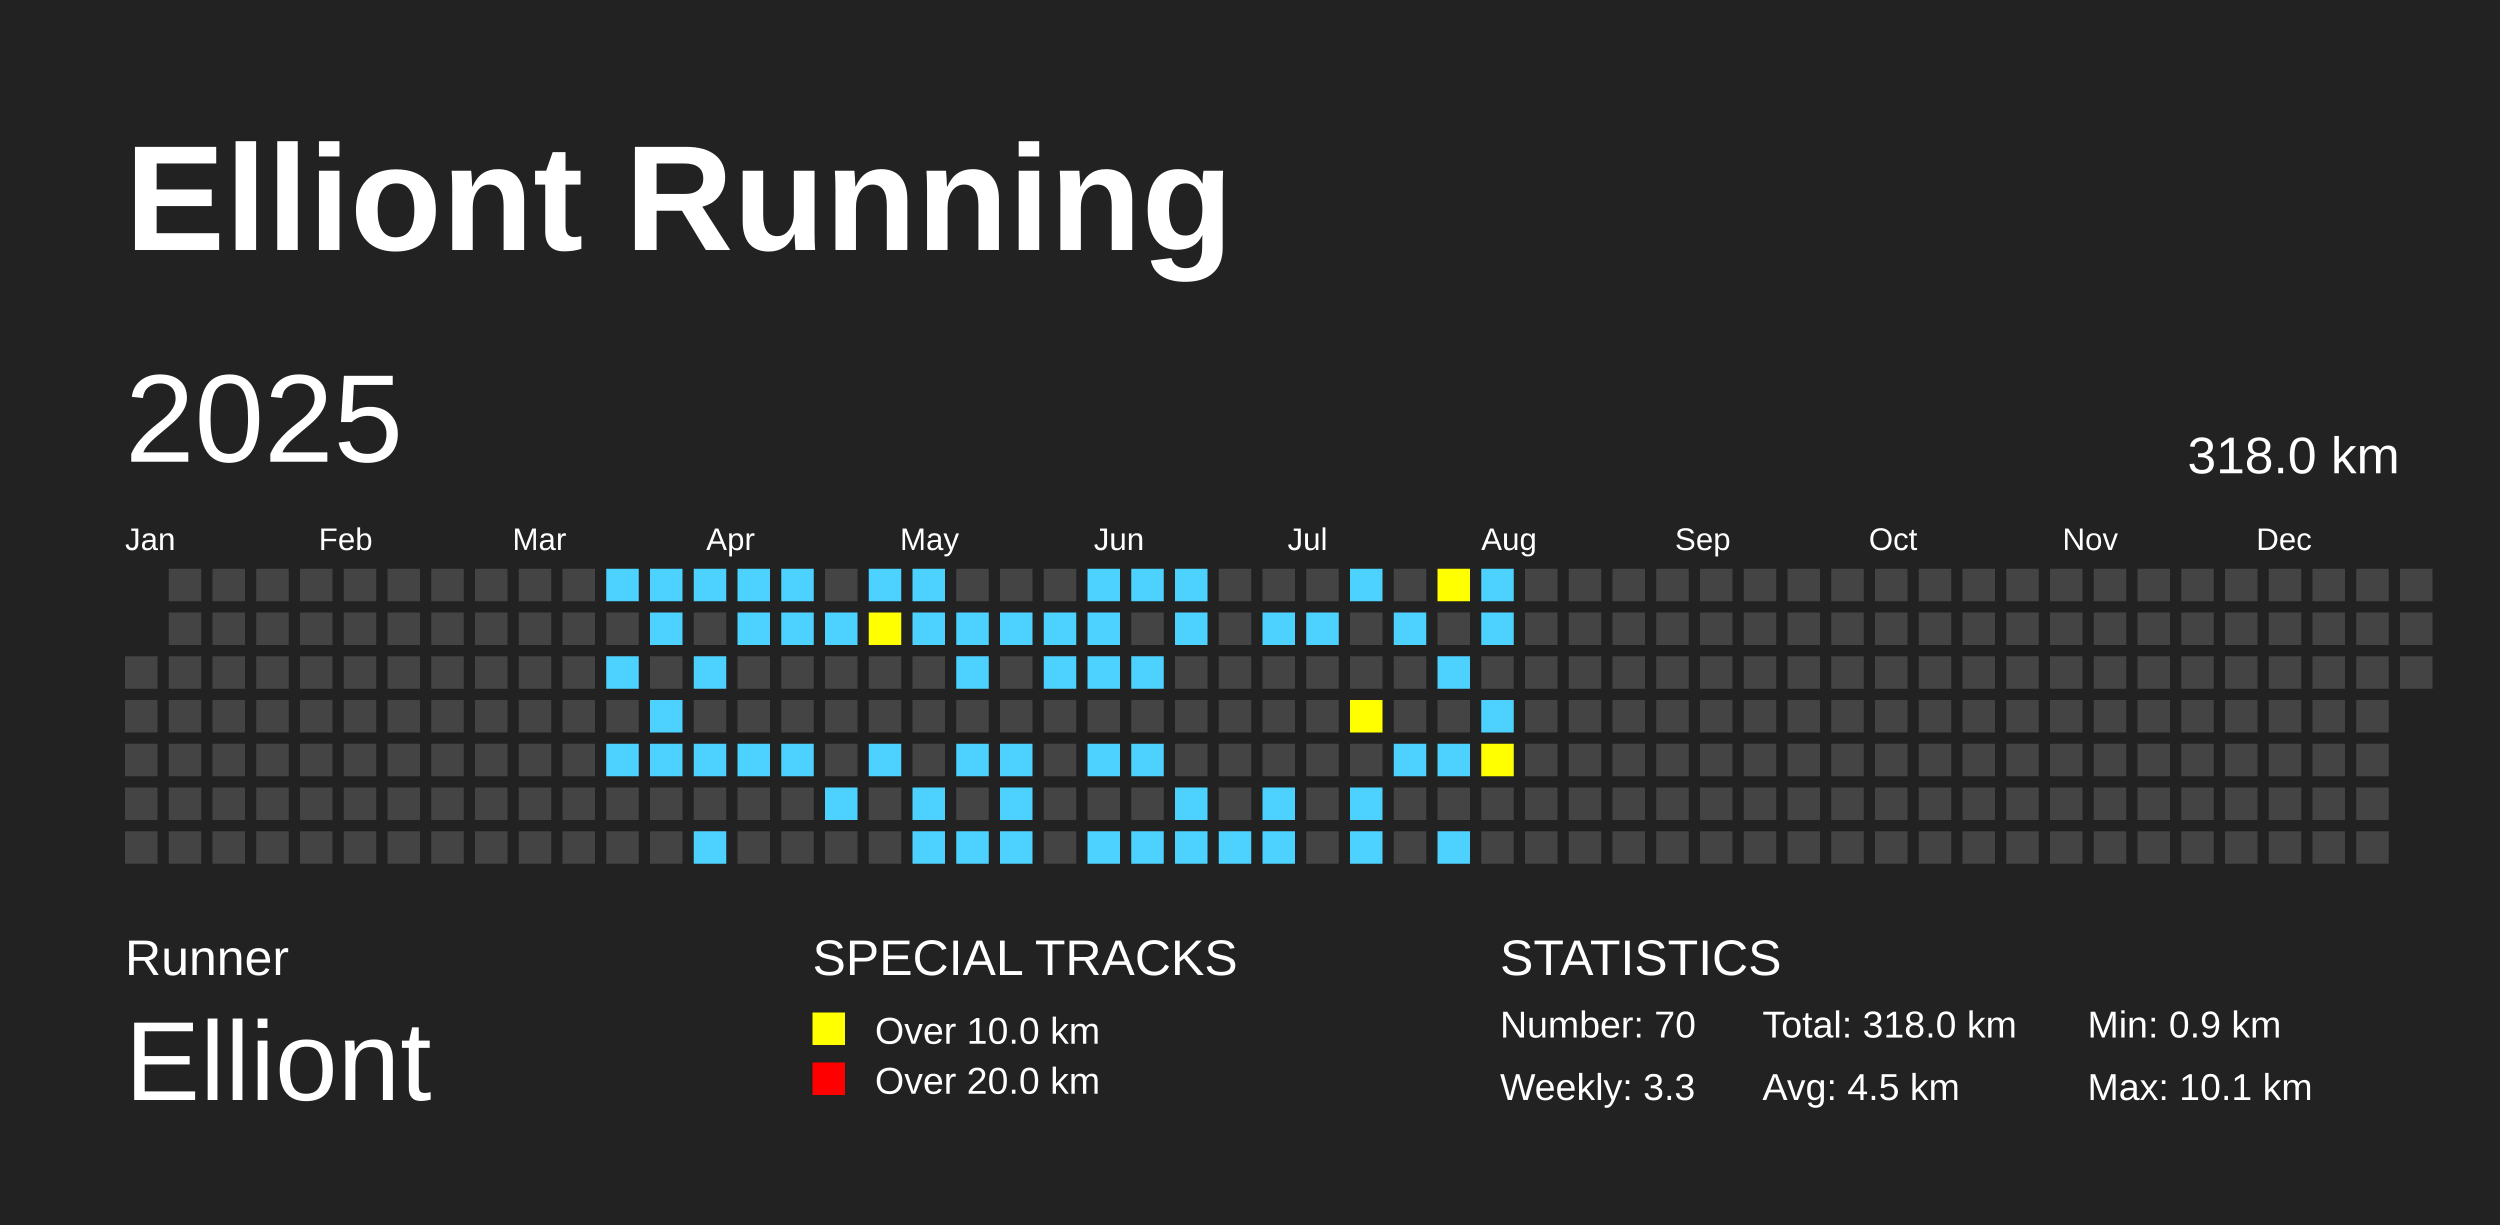
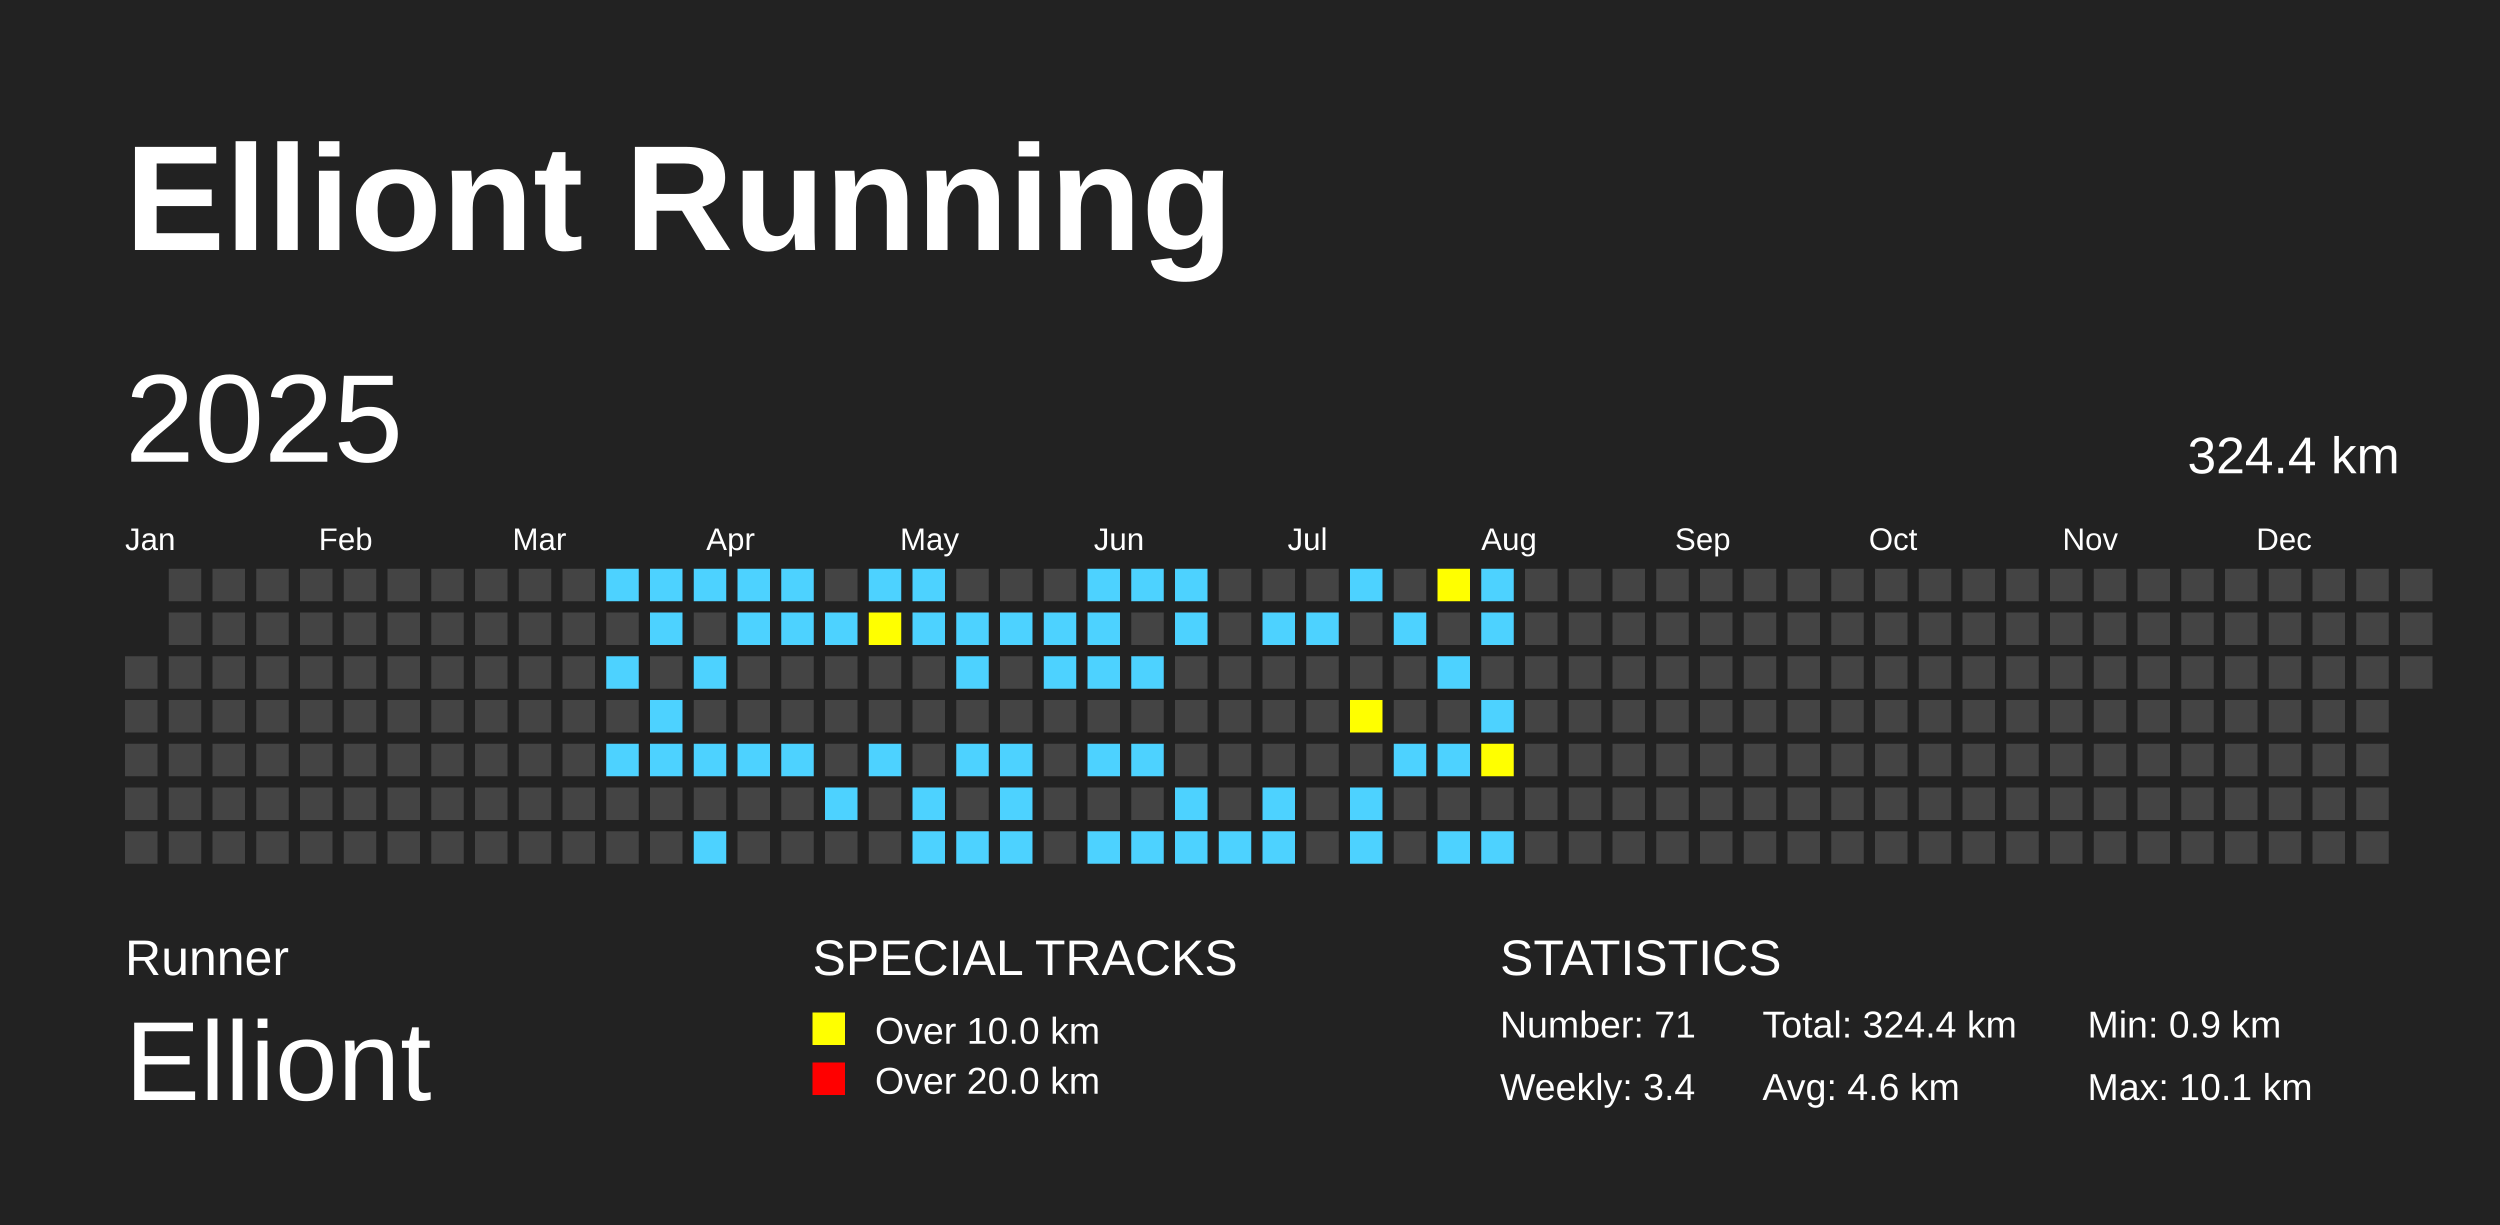
<svg xmlns="http://www.w3.org/2000/svg" baseProfile="full" height="98mm" version="1.1" viewBox="0,0,200,98" width="200mm">
  <defs />
  <rect fill="#222222" height="98" width="200" x="0" y="0" />
  <text fill="#FFFFFF" style="font-size:12px; font-family:Arial; font-weight:bold;" x="10" y="20">Elliont Running</text>
  <text fill="#FFFFFF" style="font-size:4px; font-family:Arial" x="10" y="78">Runner</text>
  <text fill="#FFFFFF" style="font-size:9px; font-family:Arial" x="10" y="88">Elliont</text>
  <text fill="#FFFFFF" style="font-size:4px; font-family:Arial" x="65" y="78">SPECIAL TRACKS</text>
  <rect fill="yellow" height="2.6" width="2.6" x="65" y="81" />
  <text fill="#FFFFFF" style="font-size:3px; font-family:Arial" x="70" y="83.5">Over 10.0 km</text>
  <rect fill="red" height="2.6" width="2.6" x="65" y="85" />
  <text fill="#FFFFFF" style="font-size:3px; font-family:Arial" x="70" y="87.5">Over 20.0 km</text>
  <text fill="#FFFFFF" style="font-size:4px; font-family:Arial" x="120" y="78">STATISTICS</text>
-   <text fill="#FFFFFF" style="font-size:3px; font-family:Arial" x="120" y="83">Number: 70</text>
-   <text fill="#FFFFFF" style="font-size:3px; font-family:Arial" x="120" y="88">Weekly: 3.3</text>
-   <text fill="#FFFFFF" style="font-size:3px; font-family:Arial" x="141" y="83">Total: 318.0 km</text>
-   <text fill="#FFFFFF" style="font-size:3px; font-family:Arial" x="141" y="88">Avg: 4.5 km</text>
+   <text fill="#FFFFFF" style="font-size:3px; font-family:Arial" x="120" y="83">Number: 71</text>
+   <text fill="#FFFFFF" style="font-size:3px; font-family:Arial" x="120" y="88">Weekly: 3.4</text>
+   <text fill="#FFFFFF" style="font-size:3px; font-family:Arial" x="141" y="83">Total: 324.4 km</text>
+   <text fill="#FFFFFF" style="font-size:3px; font-family:Arial" x="141" y="88">Avg: 4.6 km</text>
  <text fill="#FFFFFF" style="font-size:3px; font-family:Arial" x="167" y="83">Min: 0.9 km</text>
  <text fill="#FFFFFF" style="font-size:3px; font-family:Arial" x="167" y="88">Max: 10.1 km</text>
  <text dominant-baseline="hanging" fill="#FFFFFF" style="font-size:10.0px; font-family:Arial;" x="10" y="30">2025</text>
-   <text dominant-baseline="hanging" fill="#FFFFFF" style="font-size:4.125px; font-family:Arial;" x="175" y="35">318.0 km</text>
+   <text dominant-baseline="hanging" fill="#FFFFFF" style="font-size:4.125px; font-family:Arial;" x="175" y="35">324.4 km</text>
  <text fill="#FFFFFF" style="font-size:2.5px; font-family:Arial" x="10.0" y="44">Jan</text>
  <text fill="#FFFFFF" style="font-size:2.5px; font-family:Arial" x="25.5" y="44">Feb</text>
  <text fill="#FFFFFF" style="font-size:2.5px; font-family:Arial" x="41.0" y="44">Mar</text>
  <text fill="#FFFFFF" style="font-size:2.5px; font-family:Arial" x="56.5" y="44">Apr</text>
  <text fill="#FFFFFF" style="font-size:2.5px; font-family:Arial" x="72.0" y="44">May</text>
  <text fill="#FFFFFF" style="font-size:2.5px; font-family:Arial" x="87.5" y="44">Jun</text>
  <text fill="#FFFFFF" style="font-size:2.5px; font-family:Arial" x="103.0" y="44">Jul</text>
  <text fill="#FFFFFF" style="font-size:2.5px; font-family:Arial" x="118.5" y="44">Aug</text>
  <text fill="#FFFFFF" style="font-size:2.5px; font-family:Arial" x="134.0" y="44">Sep</text>
  <text fill="#FFFFFF" style="font-size:2.5px; font-family:Arial" x="149.5" y="44">Oct</text>
  <text fill="#FFFFFF" style="font-size:2.5px; font-family:Arial" x="165.0" y="44">Nov</text>
  <text fill="#FFFFFF" style="font-size:2.5px; font-family:Arial" x="180.5" y="44">Dec</text>
  <rect fill="#444444" height="2.6" width="2.6" x="10.0" y="52.5" />
  <rect fill="#444444" height="2.6" width="2.6" x="10.0" y="56.0" />
  <rect fill="#444444" height="2.6" width="2.6" x="10.0" y="59.5" />
  <rect fill="#444444" height="2.6" width="2.6" x="10.0" y="63.0" />
  <rect fill="#444444" height="2.6" width="2.6" x="10.0" y="66.5" />
  <rect fill="#444444" height="2.6" width="2.6" x="13.5" y="45.5" />
  <rect fill="#444444" height="2.6" width="2.6" x="13.5" y="49.0" />
  <rect fill="#444444" height="2.6" width="2.6" x="13.5" y="52.5" />
  <rect fill="#444444" height="2.6" width="2.6" x="13.5" y="56.0" />
  <rect fill="#444444" height="2.6" width="2.6" x="13.5" y="59.5" />
  <rect fill="#444444" height="2.6" width="2.6" x="13.5" y="63.0" />
  <rect fill="#444444" height="2.6" width="2.6" x="13.5" y="66.5" />
  <rect fill="#444444" height="2.6" width="2.6" x="17.0" y="45.5" />
  <rect fill="#444444" height="2.6" width="2.6" x="17.0" y="49.0" />
  <rect fill="#444444" height="2.6" width="2.6" x="17.0" y="52.5" />
  <rect fill="#444444" height="2.6" width="2.6" x="17.0" y="56.0" />
  <rect fill="#444444" height="2.6" width="2.6" x="17.0" y="59.5" />
  <rect fill="#444444" height="2.6" width="2.6" x="17.0" y="63.0" />
  <rect fill="#444444" height="2.6" width="2.6" x="17.0" y="66.5" />
  <rect fill="#444444" height="2.6" width="2.6" x="20.5" y="45.5" />
  <rect fill="#444444" height="2.6" width="2.6" x="20.5" y="49.0" />
  <rect fill="#444444" height="2.6" width="2.6" x="20.5" y="52.5" />
  <rect fill="#444444" height="2.6" width="2.6" x="20.5" y="56.0" />
  <rect fill="#444444" height="2.6" width="2.6" x="20.5" y="59.5" />
  <rect fill="#444444" height="2.6" width="2.6" x="20.5" y="63.0" />
  <rect fill="#444444" height="2.6" width="2.6" x="20.5" y="66.5" />
  <rect fill="#444444" height="2.6" width="2.6" x="24.0" y="45.5" />
  <rect fill="#444444" height="2.6" width="2.6" x="24.0" y="49.0" />
  <rect fill="#444444" height="2.6" width="2.6" x="24.0" y="52.5" />
  <rect fill="#444444" height="2.6" width="2.6" x="24.0" y="56.0" />
  <rect fill="#444444" height="2.6" width="2.6" x="24.0" y="59.5" />
  <rect fill="#444444" height="2.6" width="2.6" x="24.0" y="63.0" />
  <rect fill="#444444" height="2.6" width="2.6" x="24.0" y="66.5" />
  <rect fill="#444444" height="2.6" width="2.6" x="27.5" y="45.5" />
  <rect fill="#444444" height="2.6" width="2.6" x="27.5" y="49.0" />
  <rect fill="#444444" height="2.6" width="2.6" x="27.5" y="52.5" />
  <rect fill="#444444" height="2.6" width="2.6" x="27.5" y="56.0" />
  <rect fill="#444444" height="2.6" width="2.6" x="27.5" y="59.5" />
  <rect fill="#444444" height="2.6" width="2.6" x="27.5" y="63.0" />
  <rect fill="#444444" height="2.6" width="2.6" x="27.5" y="66.5" />
  <rect fill="#444444" height="2.6" width="2.6" x="31.0" y="45.5" />
  <rect fill="#444444" height="2.6" width="2.6" x="31.0" y="49.0" />
  <rect fill="#444444" height="2.6" width="2.6" x="31.0" y="52.5" />
  <rect fill="#444444" height="2.6" width="2.6" x="31.0" y="56.0" />
  <rect fill="#444444" height="2.6" width="2.6" x="31.0" y="59.5" />
  <rect fill="#444444" height="2.6" width="2.6" x="31.0" y="63.0" />
  <rect fill="#444444" height="2.6" width="2.6" x="31.0" y="66.5" />
  <rect fill="#444444" height="2.6" width="2.6" x="34.5" y="45.5" />
  <rect fill="#444444" height="2.6" width="2.6" x="34.5" y="49.0" />
  <rect fill="#444444" height="2.6" width="2.6" x="34.5" y="52.5" />
  <rect fill="#444444" height="2.6" width="2.6" x="34.5" y="56.0" />
  <rect fill="#444444" height="2.6" width="2.6" x="34.5" y="59.5" />
  <rect fill="#444444" height="2.6" width="2.6" x="34.5" y="63.0" />
  <rect fill="#444444" height="2.6" width="2.6" x="34.5" y="66.5" />
  <rect fill="#444444" height="2.6" width="2.6" x="38.0" y="45.5" />
  <rect fill="#444444" height="2.6" width="2.6" x="38.0" y="49.0" />
  <rect fill="#444444" height="2.6" width="2.6" x="38.0" y="52.5" />
  <rect fill="#444444" height="2.6" width="2.6" x="38.0" y="56.0" />
  <rect fill="#444444" height="2.6" width="2.6" x="38.0" y="59.5" />
  <rect fill="#444444" height="2.6" width="2.6" x="38.0" y="63.0" />
  <rect fill="#444444" height="2.6" width="2.6" x="38.0" y="66.5" />
  <rect fill="#444444" height="2.6" width="2.6" x="41.5" y="45.5" />
  <rect fill="#444444" height="2.6" width="2.6" x="41.5" y="49.0" />
  <rect fill="#444444" height="2.6" width="2.6" x="41.5" y="52.5" />
  <rect fill="#444444" height="2.6" width="2.6" x="41.5" y="56.0" />
  <rect fill="#444444" height="2.6" width="2.6" x="41.5" y="59.5" />
  <rect fill="#444444" height="2.6" width="2.6" x="41.5" y="63.0" />
  <rect fill="#444444" height="2.6" width="2.6" x="41.5" y="66.5" />
  <rect fill="#444444" height="2.6" width="2.6" x="45.0" y="45.5" />
  <rect fill="#444444" height="2.6" width="2.6" x="45.0" y="49.0" />
  <rect fill="#444444" height="2.6" width="2.6" x="45.0" y="52.5" />
  <rect fill="#444444" height="2.6" width="2.6" x="45.0" y="56.0" />
  <rect fill="#444444" height="2.6" width="2.6" x="45.0" y="59.5" />
  <rect fill="#444444" height="2.6" width="2.6" x="45.0" y="63.0" />
  <rect fill="#444444" height="2.6" width="2.6" x="45.0" y="66.5" />
  <rect fill="#4DD2FF" height="2.6" width="2.6" x="48.5" y="45.5" />
  <rect fill="#444444" height="2.6" width="2.6" x="48.5" y="49.0" />
  <rect fill="#4DD2FF" height="2.6" width="2.6" x="48.5" y="52.5" />
  <rect fill="#444444" height="2.6" width="2.6" x="48.5" y="56.0" />
  <rect fill="#4DD2FF" height="2.6" width="2.6" x="48.5" y="59.5" />
  <rect fill="#444444" height="2.6" width="2.6" x="48.5" y="63.0" />
  <rect fill="#444444" height="2.6" width="2.6" x="48.5" y="66.5" />
  <rect fill="#4DD2FF" height="2.6" width="2.6" x="52.0" y="45.5" />
  <rect fill="#4DD2FF" height="2.6" width="2.6" x="52.0" y="49.0" />
  <rect fill="#444444" height="2.6" width="2.6" x="52.0" y="52.5" />
  <rect fill="#4DD2FF" height="2.6" width="2.6" x="52.0" y="56.0" />
  <rect fill="#4DD2FF" height="2.6" width="2.6" x="52.0" y="59.5" />
  <rect fill="#444444" height="2.6" width="2.6" x="52.0" y="63.0" />
  <rect fill="#444444" height="2.6" width="2.6" x="52.0" y="66.5" />
  <rect fill="#4DD2FF" height="2.6" width="2.6" x="55.5" y="45.5" />
  <rect fill="#444444" height="2.6" width="2.6" x="55.5" y="49.0" />
  <rect fill="#4DD2FF" height="2.6" width="2.6" x="55.5" y="52.5" />
  <rect fill="#444444" height="2.6" width="2.6" x="55.5" y="56.0" />
  <rect fill="#4DD2FF" height="2.6" width="2.6" x="55.5" y="59.5" />
  <rect fill="#444444" height="2.6" width="2.6" x="55.5" y="63.0" />
  <rect fill="#4DD2FF" height="2.6" width="2.6" x="55.5" y="66.5" />
  <rect fill="#4DD2FF" height="2.6" width="2.6" x="59.0" y="45.5" />
  <rect fill="#4DD2FF" height="2.6" width="2.6" x="59.0" y="49.0" />
  <rect fill="#444444" height="2.6" width="2.6" x="59.0" y="52.5" />
  <rect fill="#444444" height="2.6" width="2.6" x="59.0" y="56.0" />
  <rect fill="#4DD2FF" height="2.6" width="2.6" x="59.0" y="59.5" />
  <rect fill="#444444" height="2.6" width="2.6" x="59.0" y="63.0" />
  <rect fill="#444444" height="2.6" width="2.6" x="59.0" y="66.5" />
  <rect fill="#4DD2FF" height="2.6" width="2.6" x="62.5" y="45.5" />
  <rect fill="#4DD2FF" height="2.6" width="2.6" x="62.5" y="49.0" />
  <rect fill="#444444" height="2.6" width="2.6" x="62.5" y="52.5" />
  <rect fill="#444444" height="2.6" width="2.6" x="62.5" y="56.0" />
  <rect fill="#4DD2FF" height="2.6" width="2.6" x="62.5" y="59.5" />
  <rect fill="#444444" height="2.6" width="2.6" x="62.5" y="63.0" />
  <rect fill="#444444" height="2.6" width="2.6" x="62.5" y="66.5" />
  <rect fill="#444444" height="2.6" width="2.6" x="66.0" y="45.5" />
  <rect fill="#4DD2FF" height="2.6" width="2.6" x="66.0" y="49.0" />
  <rect fill="#444444" height="2.6" width="2.6" x="66.0" y="52.5" />
  <rect fill="#444444" height="2.6" width="2.6" x="66.0" y="56.0" />
  <rect fill="#444444" height="2.6" width="2.6" x="66.0" y="59.5" />
  <rect fill="#4DD2FF" height="2.6" width="2.6" x="66.0" y="63.0" />
  <rect fill="#444444" height="2.6" width="2.6" x="66.0" y="66.5" />
  <rect fill="#4DD2FF" height="2.6" width="2.6" x="69.5" y="45.5" />
  <rect fill="yellow" height="2.6" width="2.6" x="69.5" y="49.0" />
  <rect fill="#444444" height="2.6" width="2.6" x="69.5" y="52.5" />
  <rect fill="#444444" height="2.6" width="2.6" x="69.5" y="56.0" />
  <rect fill="#4DD2FF" height="2.6" width="2.6" x="69.5" y="59.5" />
  <rect fill="#444444" height="2.6" width="2.6" x="69.5" y="63.0" />
  <rect fill="#444444" height="2.6" width="2.6" x="69.5" y="66.5" />
  <rect fill="#4DD2FF" height="2.6" width="2.6" x="73.0" y="45.5" />
  <rect fill="#4DD2FF" height="2.6" width="2.6" x="73.0" y="49.0" />
  <rect fill="#444444" height="2.6" width="2.6" x="73.0" y="52.5" />
  <rect fill="#444444" height="2.6" width="2.6" x="73.0" y="56.0" />
  <rect fill="#444444" height="2.6" width="2.6" x="73.0" y="59.5" />
  <rect fill="#4DD2FF" height="2.6" width="2.6" x="73.0" y="63.0" />
  <rect fill="#4DD2FF" height="2.6" width="2.6" x="73.0" y="66.5" />
  <rect fill="#444444" height="2.6" width="2.6" x="76.5" y="45.5" />
  <rect fill="#4DD2FF" height="2.6" width="2.6" x="76.5" y="49.0" />
  <rect fill="#4DD2FF" height="2.6" width="2.6" x="76.5" y="52.5" />
  <rect fill="#444444" height="2.6" width="2.6" x="76.5" y="56.0" />
  <rect fill="#4DD2FF" height="2.6" width="2.6" x="76.5" y="59.5" />
  <rect fill="#444444" height="2.6" width="2.6" x="76.5" y="63.0" />
  <rect fill="#4DD2FF" height="2.6" width="2.6" x="76.5" y="66.5" />
  <rect fill="#444444" height="2.6" width="2.6" x="80.0" y="45.5" />
  <rect fill="#4DD2FF" height="2.6" width="2.6" x="80.0" y="49.0" />
  <rect fill="#444444" height="2.6" width="2.6" x="80.0" y="52.5" />
  <rect fill="#444444" height="2.6" width="2.6" x="80.0" y="56.0" />
  <rect fill="#4DD2FF" height="2.6" width="2.6" x="80.0" y="59.5" />
  <rect fill="#4DD2FF" height="2.6" width="2.6" x="80.0" y="63.0" />
  <rect fill="#4DD2FF" height="2.6" width="2.6" x="80.0" y="66.5" />
  <rect fill="#444444" height="2.6" width="2.6" x="83.5" y="45.5" />
  <rect fill="#4DD2FF" height="2.6" width="2.6" x="83.5" y="49.0" />
  <rect fill="#4DD2FF" height="2.6" width="2.6" x="83.5" y="52.5" />
  <rect fill="#444444" height="2.6" width="2.6" x="83.5" y="56.0" />
  <rect fill="#444444" height="2.6" width="2.6" x="83.5" y="59.5" />
  <rect fill="#444444" height="2.6" width="2.6" x="83.5" y="63.0" />
  <rect fill="#444444" height="2.6" width="2.6" x="83.5" y="66.5" />
  <rect fill="#4DD2FF" height="2.6" width="2.6" x="87.0" y="45.5" />
  <rect fill="#4DD2FF" height="2.6" width="2.6" x="87.0" y="49.0" />
  <rect fill="#4DD2FF" height="2.6" width="2.6" x="87.0" y="52.5" />
  <rect fill="#444444" height="2.6" width="2.6" x="87.0" y="56.0" />
  <rect fill="#4DD2FF" height="2.6" width="2.6" x="87.0" y="59.5" />
  <rect fill="#444444" height="2.6" width="2.6" x="87.0" y="63.0" />
  <rect fill="#4DD2FF" height="2.6" width="2.6" x="87.0" y="66.5" />
  <rect fill="#4DD2FF" height="2.6" width="2.6" x="90.5" y="45.5" />
  <rect fill="#444444" height="2.6" width="2.6" x="90.5" y="49.0" />
  <rect fill="#4DD2FF" height="2.6" width="2.6" x="90.5" y="52.5" />
  <rect fill="#444444" height="2.6" width="2.6" x="90.5" y="56.0" />
  <rect fill="#4DD2FF" height="2.6" width="2.6" x="90.5" y="59.5" />
  <rect fill="#444444" height="2.6" width="2.6" x="90.5" y="63.0" />
  <rect fill="#4DD2FF" height="2.6" width="2.6" x="90.5" y="66.5" />
  <rect fill="#4DD2FF" height="2.6" width="2.6" x="94.0" y="45.5" />
  <rect fill="#4DD2FF" height="2.6" width="2.6" x="94.0" y="49.0" />
  <rect fill="#444444" height="2.6" width="2.6" x="94.0" y="52.5" />
  <rect fill="#444444" height="2.6" width="2.6" x="94.0" y="56.0" />
  <rect fill="#444444" height="2.6" width="2.6" x="94.0" y="59.5" />
  <rect fill="#4DD2FF" height="2.6" width="2.6" x="94.0" y="63.0" />
  <rect fill="#4DD2FF" height="2.6" width="2.6" x="94.0" y="66.5" />
  <rect fill="#444444" height="2.6" width="2.6" x="97.5" y="45.5" />
  <rect fill="#444444" height="2.6" width="2.6" x="97.5" y="49.0" />
  <rect fill="#444444" height="2.6" width="2.6" x="97.5" y="52.5" />
  <rect fill="#444444" height="2.6" width="2.6" x="97.5" y="56.0" />
  <rect fill="#444444" height="2.6" width="2.6" x="97.5" y="59.5" />
  <rect fill="#444444" height="2.6" width="2.6" x="97.5" y="63.0" />
  <rect fill="#4DD2FF" height="2.6" width="2.6" x="97.5" y="66.5" />
  <rect fill="#444444" height="2.6" width="2.6" x="101.0" y="45.5" />
  <rect fill="#4DD2FF" height="2.6" width="2.6" x="101.0" y="49.0" />
  <rect fill="#444444" height="2.6" width="2.6" x="101.0" y="52.5" />
  <rect fill="#444444" height="2.6" width="2.6" x="101.0" y="56.0" />
  <rect fill="#444444" height="2.6" width="2.6" x="101.0" y="59.5" />
  <rect fill="#4DD2FF" height="2.6" width="2.6" x="101.0" y="63.0" />
  <rect fill="#4DD2FF" height="2.6" width="2.6" x="101.0" y="66.5" />
  <rect fill="#444444" height="2.6" width="2.6" x="104.5" y="45.5" />
  <rect fill="#4DD2FF" height="2.6" width="2.6" x="104.5" y="49.0" />
  <rect fill="#444444" height="2.6" width="2.6" x="104.5" y="52.5" />
  <rect fill="#444444" height="2.6" width="2.6" x="104.5" y="56.0" />
  <rect fill="#444444" height="2.6" width="2.6" x="104.5" y="59.5" />
  <rect fill="#444444" height="2.6" width="2.6" x="104.5" y="63.0" />
  <rect fill="#444444" height="2.6" width="2.6" x="104.5" y="66.5" />
  <rect fill="#4DD2FF" height="2.6" width="2.6" x="108.0" y="45.5" />
  <rect fill="#444444" height="2.6" width="2.6" x="108.0" y="49.0" />
  <rect fill="#444444" height="2.6" width="2.6" x="108.0" y="52.5" />
  <rect fill="yellow" height="2.6" width="2.6" x="108.0" y="56.0" />
  <rect fill="#444444" height="2.6" width="2.6" x="108.0" y="59.5" />
  <rect fill="#4DD2FF" height="2.6" width="2.6" x="108.0" y="63.0" />
  <rect fill="#4DD2FF" height="2.6" width="2.6" x="108.0" y="66.5" />
  <rect fill="#444444" height="2.6" width="2.6" x="111.5" y="45.5" />
  <rect fill="#4DD2FF" height="2.6" width="2.6" x="111.5" y="49.0" />
  <rect fill="#444444" height="2.6" width="2.6" x="111.5" y="52.5" />
  <rect fill="#444444" height="2.6" width="2.6" x="111.5" y="56.0" />
  <rect fill="#4DD2FF" height="2.6" width="2.6" x="111.5" y="59.5" />
  <rect fill="#444444" height="2.6" width="2.6" x="111.5" y="63.0" />
  <rect fill="#444444" height="2.6" width="2.6" x="111.5" y="66.5" />
  <rect fill="yellow" height="2.6" width="2.6" x="115.0" y="45.5" />
  <rect fill="#444444" height="2.6" width="2.6" x="115.0" y="49.0" />
  <rect fill="#4DD2FF" height="2.6" width="2.6" x="115.0" y="52.5" />
  <rect fill="#444444" height="2.6" width="2.6" x="115.0" y="56.0" />
  <rect fill="#4DD2FF" height="2.6" width="2.6" x="115.0" y="59.5" />
  <rect fill="#444444" height="2.6" width="2.6" x="115.0" y="63.0" />
  <rect fill="#4DD2FF" height="2.6" width="2.6" x="115.0" y="66.5" />
  <rect fill="#4DD2FF" height="2.6" width="2.6" x="118.5" y="45.5" />
  <rect fill="#4DD2FF" height="2.6" width="2.6" x="118.5" y="49.0" />
  <rect fill="#444444" height="2.6" width="2.6" x="118.5" y="52.5" />
  <rect fill="#4DD2FF" height="2.6" width="2.6" x="118.5" y="56.0" />
  <rect fill="yellow" height="2.6" width="2.6" x="118.5" y="59.5" />
  <rect fill="#444444" height="2.6" width="2.6" x="118.5" y="63.0" />
-   <rect fill="#444444" height="2.6" width="2.6" x="118.5" y="66.5" />
+   <rect fill="#4DD2FF" height="2.6" width="2.6" x="118.5" y="66.5" />
  <rect fill="#444444" height="2.6" width="2.6" x="122.0" y="45.5" />
  <rect fill="#444444" height="2.6" width="2.6" x="122.0" y="49.0" />
  <rect fill="#444444" height="2.6" width="2.6" x="122.0" y="52.5" />
  <rect fill="#444444" height="2.6" width="2.6" x="122.0" y="56.0" />
  <rect fill="#444444" height="2.6" width="2.6" x="122.0" y="59.5" />
  <rect fill="#444444" height="2.6" width="2.6" x="122.0" y="63.0" />
  <rect fill="#444444" height="2.6" width="2.6" x="122.0" y="66.5" />
  <rect fill="#444444" height="2.6" width="2.6" x="125.5" y="45.5" />
  <rect fill="#444444" height="2.6" width="2.6" x="125.5" y="49.0" />
  <rect fill="#444444" height="2.6" width="2.6" x="125.5" y="52.5" />
  <rect fill="#444444" height="2.6" width="2.6" x="125.5" y="56.0" />
  <rect fill="#444444" height="2.6" width="2.6" x="125.5" y="59.5" />
  <rect fill="#444444" height="2.6" width="2.6" x="125.5" y="63.0" />
  <rect fill="#444444" height="2.6" width="2.6" x="125.5" y="66.5" />
  <rect fill="#444444" height="2.6" width="2.6" x="129.0" y="45.5" />
  <rect fill="#444444" height="2.6" width="2.6" x="129.0" y="49.0" />
  <rect fill="#444444" height="2.6" width="2.6" x="129.0" y="52.5" />
  <rect fill="#444444" height="2.6" width="2.6" x="129.0" y="56.0" />
  <rect fill="#444444" height="2.6" width="2.6" x="129.0" y="59.5" />
  <rect fill="#444444" height="2.6" width="2.6" x="129.0" y="63.0" />
  <rect fill="#444444" height="2.6" width="2.6" x="129.0" y="66.5" />
  <rect fill="#444444" height="2.6" width="2.6" x="132.5" y="45.5" />
  <rect fill="#444444" height="2.6" width="2.6" x="132.5" y="49.0" />
  <rect fill="#444444" height="2.6" width="2.6" x="132.5" y="52.5" />
  <rect fill="#444444" height="2.6" width="2.6" x="132.5" y="56.0" />
  <rect fill="#444444" height="2.6" width="2.6" x="132.5" y="59.5" />
  <rect fill="#444444" height="2.6" width="2.6" x="132.5" y="63.0" />
  <rect fill="#444444" height="2.6" width="2.6" x="132.5" y="66.5" />
  <rect fill="#444444" height="2.6" width="2.6" x="136.0" y="45.5" />
  <rect fill="#444444" height="2.6" width="2.6" x="136.0" y="49.0" />
  <rect fill="#444444" height="2.6" width="2.6" x="136.0" y="52.5" />
  <rect fill="#444444" height="2.6" width="2.6" x="136.0" y="56.0" />
  <rect fill="#444444" height="2.6" width="2.6" x="136.0" y="59.5" />
  <rect fill="#444444" height="2.6" width="2.6" x="136.0" y="63.0" />
  <rect fill="#444444" height="2.6" width="2.6" x="136.0" y="66.5" />
  <rect fill="#444444" height="2.6" width="2.6" x="139.5" y="45.5" />
  <rect fill="#444444" height="2.6" width="2.6" x="139.5" y="49.0" />
  <rect fill="#444444" height="2.6" width="2.6" x="139.5" y="52.5" />
  <rect fill="#444444" height="2.6" width="2.6" x="139.5" y="56.0" />
  <rect fill="#444444" height="2.6" width="2.6" x="139.5" y="59.5" />
  <rect fill="#444444" height="2.6" width="2.6" x="139.5" y="63.0" />
  <rect fill="#444444" height="2.6" width="2.6" x="139.5" y="66.5" />
  <rect fill="#444444" height="2.6" width="2.6" x="143.0" y="45.5" />
  <rect fill="#444444" height="2.6" width="2.6" x="143.0" y="49.0" />
  <rect fill="#444444" height="2.6" width="2.6" x="143.0" y="52.5" />
  <rect fill="#444444" height="2.6" width="2.6" x="143.0" y="56.0" />
  <rect fill="#444444" height="2.6" width="2.6" x="143.0" y="59.5" />
  <rect fill="#444444" height="2.6" width="2.6" x="143.0" y="63.0" />
  <rect fill="#444444" height="2.6" width="2.6" x="143.0" y="66.5" />
  <rect fill="#444444" height="2.6" width="2.6" x="146.5" y="45.5" />
  <rect fill="#444444" height="2.6" width="2.6" x="146.5" y="49.0" />
  <rect fill="#444444" height="2.6" width="2.6" x="146.5" y="52.5" />
  <rect fill="#444444" height="2.6" width="2.6" x="146.5" y="56.0" />
  <rect fill="#444444" height="2.6" width="2.6" x="146.5" y="59.5" />
  <rect fill="#444444" height="2.6" width="2.6" x="146.5" y="63.0" />
  <rect fill="#444444" height="2.6" width="2.6" x="146.5" y="66.5" />
  <rect fill="#444444" height="2.6" width="2.6" x="150.0" y="45.5" />
  <rect fill="#444444" height="2.6" width="2.6" x="150.0" y="49.0" />
  <rect fill="#444444" height="2.6" width="2.6" x="150.0" y="52.5" />
  <rect fill="#444444" height="2.6" width="2.6" x="150.0" y="56.0" />
  <rect fill="#444444" height="2.6" width="2.6" x="150.0" y="59.5" />
  <rect fill="#444444" height="2.6" width="2.6" x="150.0" y="63.0" />
  <rect fill="#444444" height="2.6" width="2.6" x="150.0" y="66.5" />
  <rect fill="#444444" height="2.6" width="2.6" x="153.5" y="45.5" />
  <rect fill="#444444" height="2.6" width="2.6" x="153.5" y="49.0" />
  <rect fill="#444444" height="2.6" width="2.6" x="153.5" y="52.5" />
  <rect fill="#444444" height="2.6" width="2.6" x="153.5" y="56.0" />
  <rect fill="#444444" height="2.6" width="2.6" x="153.5" y="59.5" />
  <rect fill="#444444" height="2.6" width="2.6" x="153.5" y="63.0" />
  <rect fill="#444444" height="2.6" width="2.6" x="153.5" y="66.5" />
  <rect fill="#444444" height="2.6" width="2.6" x="157.0" y="45.5" />
  <rect fill="#444444" height="2.6" width="2.6" x="157.0" y="49.0" />
  <rect fill="#444444" height="2.6" width="2.6" x="157.0" y="52.5" />
  <rect fill="#444444" height="2.6" width="2.6" x="157.0" y="56.0" />
  <rect fill="#444444" height="2.6" width="2.6" x="157.0" y="59.5" />
  <rect fill="#444444" height="2.6" width="2.6" x="157.0" y="63.0" />
  <rect fill="#444444" height="2.6" width="2.6" x="157.0" y="66.5" />
  <rect fill="#444444" height="2.6" width="2.6" x="160.5" y="45.5" />
  <rect fill="#444444" height="2.6" width="2.6" x="160.5" y="49.0" />
  <rect fill="#444444" height="2.6" width="2.6" x="160.5" y="52.5" />
  <rect fill="#444444" height="2.6" width="2.6" x="160.5" y="56.0" />
  <rect fill="#444444" height="2.6" width="2.6" x="160.5" y="59.5" />
  <rect fill="#444444" height="2.6" width="2.6" x="160.5" y="63.0" />
  <rect fill="#444444" height="2.6" width="2.6" x="160.5" y="66.5" />
  <rect fill="#444444" height="2.6" width="2.6" x="164.0" y="45.5" />
  <rect fill="#444444" height="2.6" width="2.6" x="164.0" y="49.0" />
  <rect fill="#444444" height="2.6" width="2.6" x="164.0" y="52.5" />
  <rect fill="#444444" height="2.6" width="2.6" x="164.0" y="56.0" />
  <rect fill="#444444" height="2.6" width="2.6" x="164.0" y="59.5" />
  <rect fill="#444444" height="2.6" width="2.6" x="164.0" y="63.0" />
  <rect fill="#444444" height="2.6" width="2.6" x="164.0" y="66.5" />
  <rect fill="#444444" height="2.6" width="2.6" x="167.5" y="45.5" />
  <rect fill="#444444" height="2.6" width="2.6" x="167.5" y="49.0" />
  <rect fill="#444444" height="2.6" width="2.6" x="167.5" y="52.5" />
  <rect fill="#444444" height="2.6" width="2.6" x="167.5" y="56.0" />
  <rect fill="#444444" height="2.6" width="2.6" x="167.5" y="59.5" />
  <rect fill="#444444" height="2.6" width="2.6" x="167.5" y="63.0" />
  <rect fill="#444444" height="2.6" width="2.6" x="167.5" y="66.5" />
  <rect fill="#444444" height="2.6" width="2.6" x="171.0" y="45.5" />
  <rect fill="#444444" height="2.6" width="2.6" x="171.0" y="49.0" />
  <rect fill="#444444" height="2.6" width="2.6" x="171.0" y="52.5" />
  <rect fill="#444444" height="2.6" width="2.6" x="171.0" y="56.0" />
  <rect fill="#444444" height="2.6" width="2.6" x="171.0" y="59.5" />
  <rect fill="#444444" height="2.6" width="2.6" x="171.0" y="63.0" />
  <rect fill="#444444" height="2.6" width="2.6" x="171.0" y="66.5" />
  <rect fill="#444444" height="2.6" width="2.6" x="174.5" y="45.5" />
  <rect fill="#444444" height="2.6" width="2.6" x="174.5" y="49.0" />
  <rect fill="#444444" height="2.6" width="2.6" x="174.5" y="52.5" />
  <rect fill="#444444" height="2.6" width="2.6" x="174.5" y="56.0" />
  <rect fill="#444444" height="2.6" width="2.6" x="174.5" y="59.5" />
  <rect fill="#444444" height="2.6" width="2.6" x="174.5" y="63.0" />
  <rect fill="#444444" height="2.6" width="2.6" x="174.5" y="66.5" />
  <rect fill="#444444" height="2.6" width="2.6" x="178.0" y="45.5" />
  <rect fill="#444444" height="2.6" width="2.6" x="178.0" y="49.0" />
  <rect fill="#444444" height="2.6" width="2.6" x="178.0" y="52.5" />
  <rect fill="#444444" height="2.6" width="2.6" x="178.0" y="56.0" />
  <rect fill="#444444" height="2.6" width="2.6" x="178.0" y="59.5" />
  <rect fill="#444444" height="2.6" width="2.6" x="178.0" y="63.0" />
  <rect fill="#444444" height="2.6" width="2.6" x="178.0" y="66.5" />
  <rect fill="#444444" height="2.6" width="2.6" x="181.5" y="45.5" />
  <rect fill="#444444" height="2.6" width="2.6" x="181.5" y="49.0" />
  <rect fill="#444444" height="2.6" width="2.6" x="181.5" y="52.5" />
  <rect fill="#444444" height="2.6" width="2.6" x="181.5" y="56.0" />
  <rect fill="#444444" height="2.6" width="2.6" x="181.5" y="59.5" />
  <rect fill="#444444" height="2.6" width="2.6" x="181.5" y="63.0" />
  <rect fill="#444444" height="2.6" width="2.6" x="181.5" y="66.5" />
  <rect fill="#444444" height="2.6" width="2.6" x="185.0" y="45.5" />
  <rect fill="#444444" height="2.6" width="2.6" x="185.0" y="49.0" />
  <rect fill="#444444" height="2.6" width="2.6" x="185.0" y="52.5" />
  <rect fill="#444444" height="2.6" width="2.6" x="185.0" y="56.0" />
  <rect fill="#444444" height="2.6" width="2.6" x="185.0" y="59.5" />
  <rect fill="#444444" height="2.6" width="2.6" x="185.0" y="63.0" />
  <rect fill="#444444" height="2.6" width="2.6" x="185.0" y="66.5" />
  <rect fill="#444444" height="2.6" width="2.6" x="188.5" y="45.5" />
  <rect fill="#444444" height="2.6" width="2.6" x="188.5" y="49.0" />
  <rect fill="#444444" height="2.6" width="2.6" x="188.5" y="52.5" />
  <rect fill="#444444" height="2.6" width="2.6" x="188.5" y="56.0" />
  <rect fill="#444444" height="2.6" width="2.6" x="188.5" y="59.5" />
  <rect fill="#444444" height="2.6" width="2.6" x="188.5" y="63.0" />
  <rect fill="#444444" height="2.6" width="2.6" x="188.5" y="66.5" />
  <rect fill="#444444" height="2.6" width="2.6" x="192.0" y="45.5" />
  <rect fill="#444444" height="2.6" width="2.6" x="192.0" y="49.0" />
  <rect fill="#444444" height="2.6" width="2.6" x="192.0" y="52.5" />
</svg>
